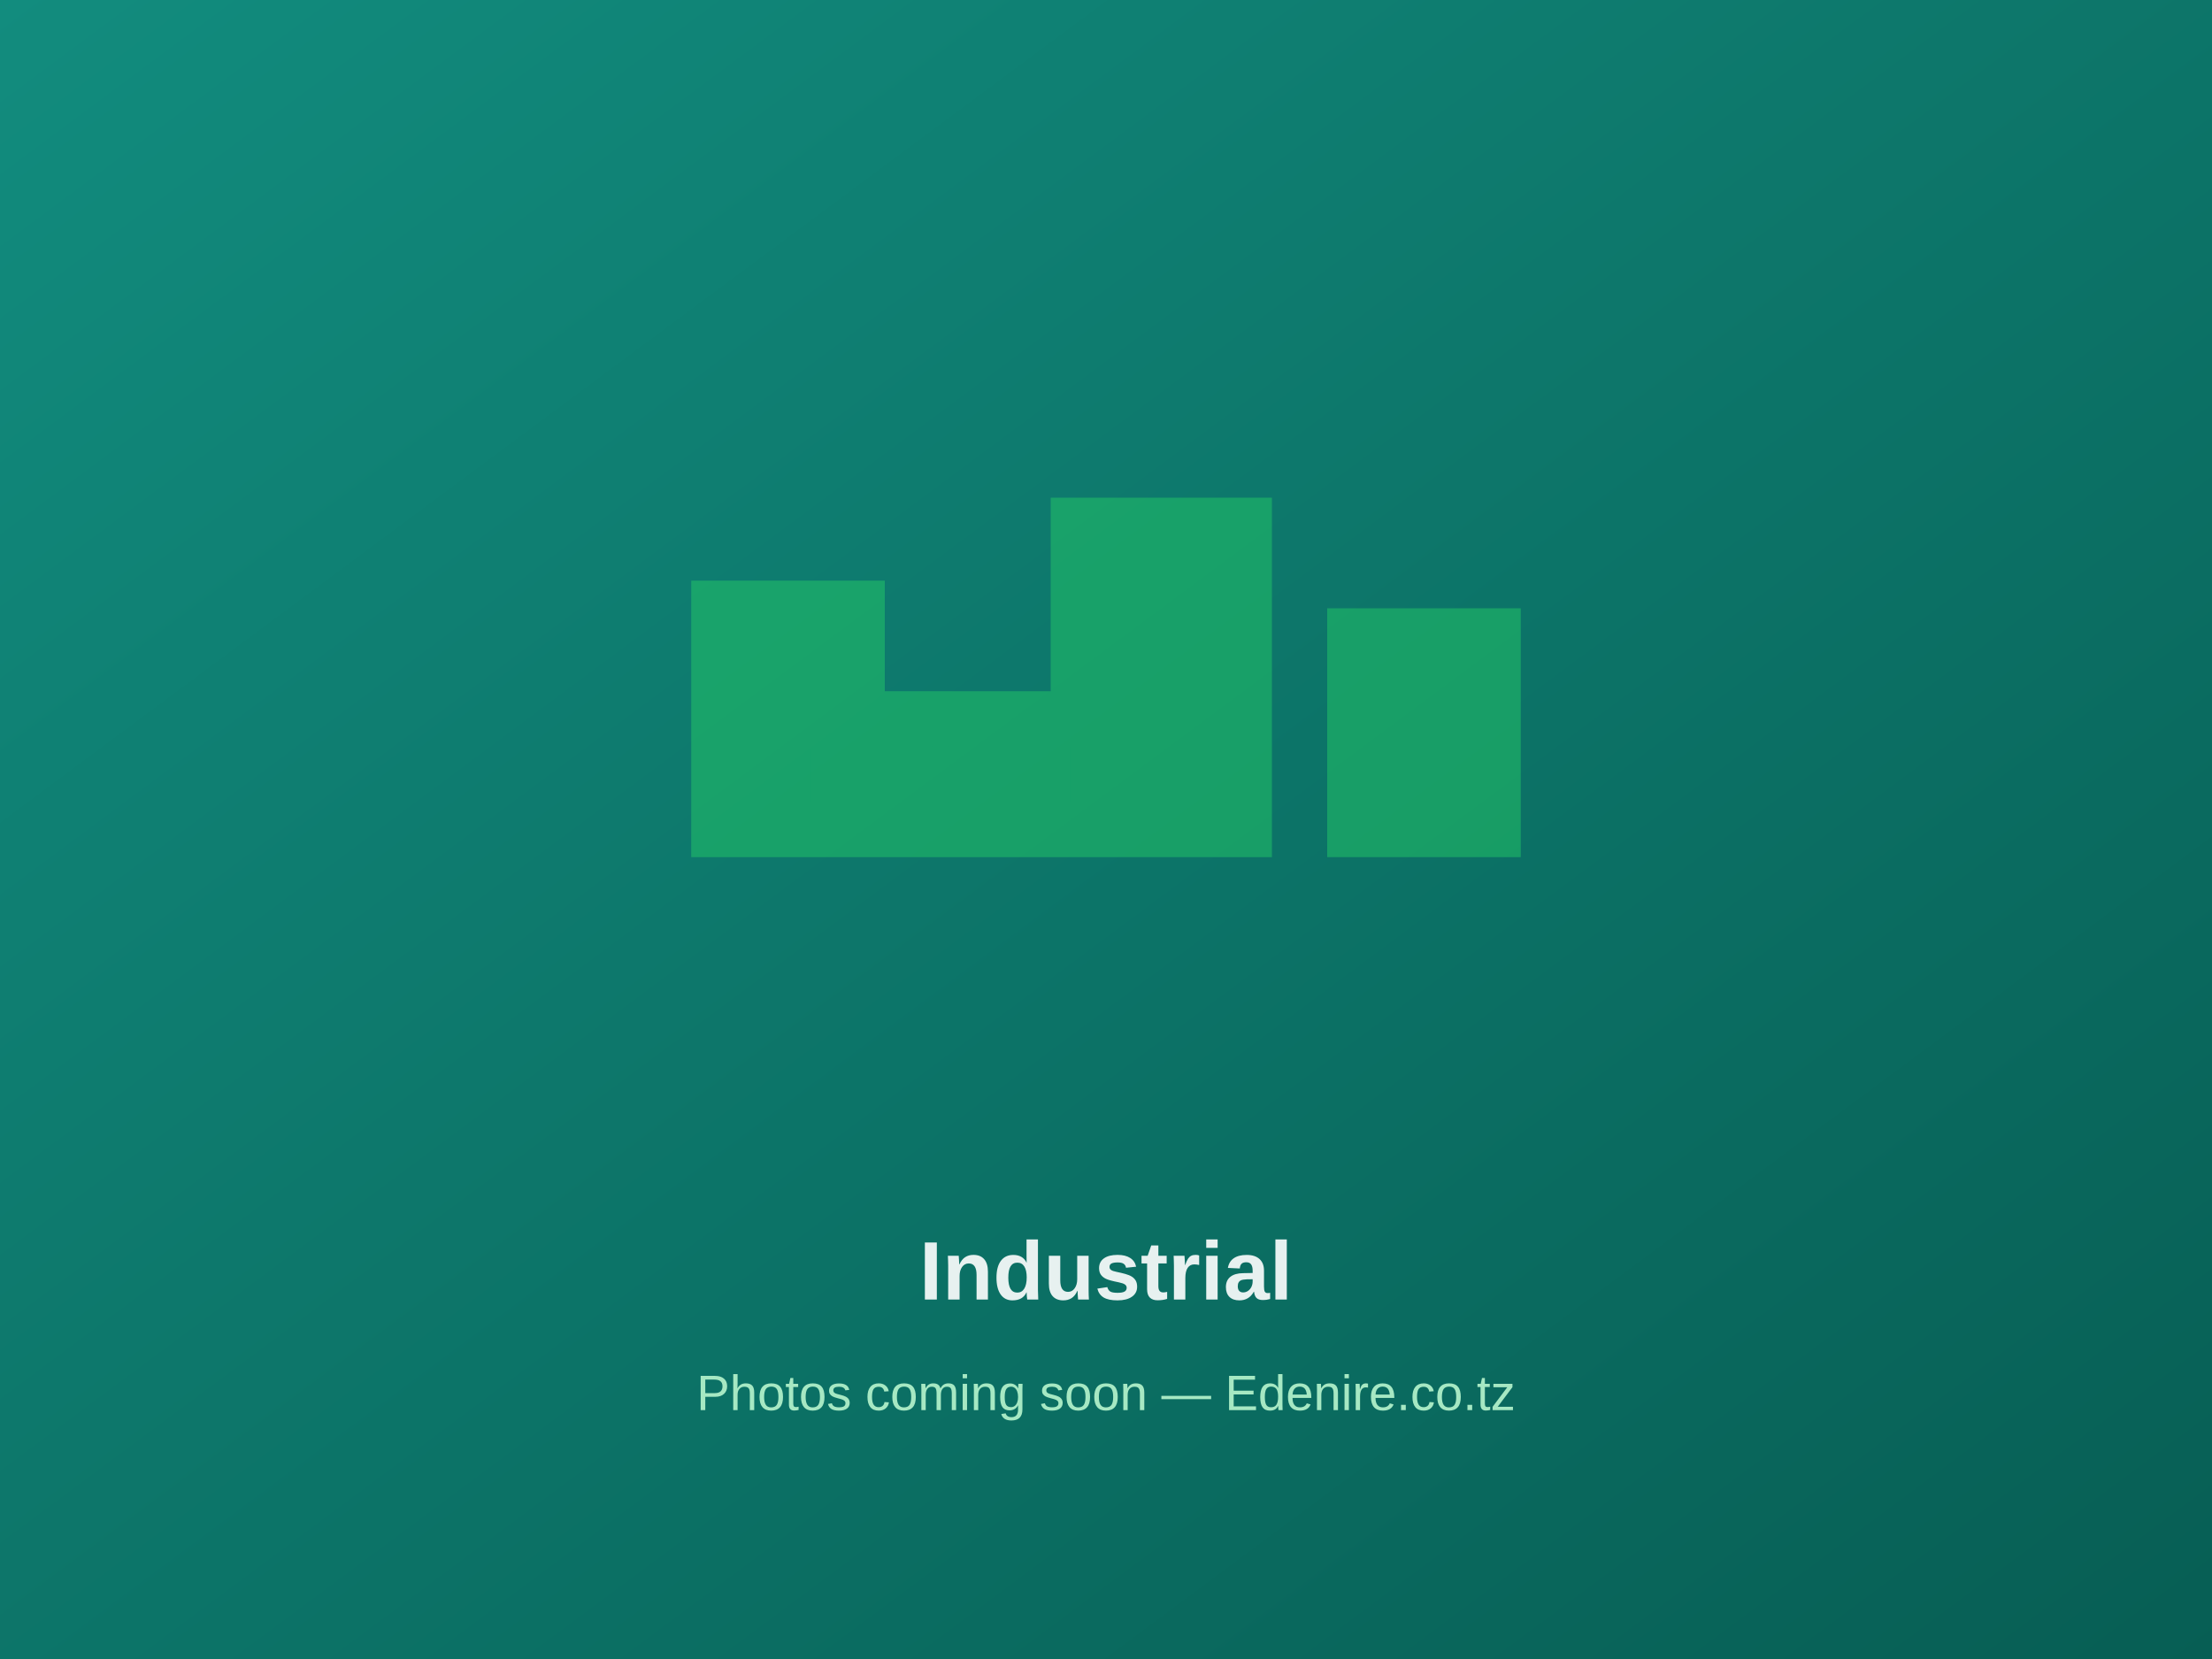
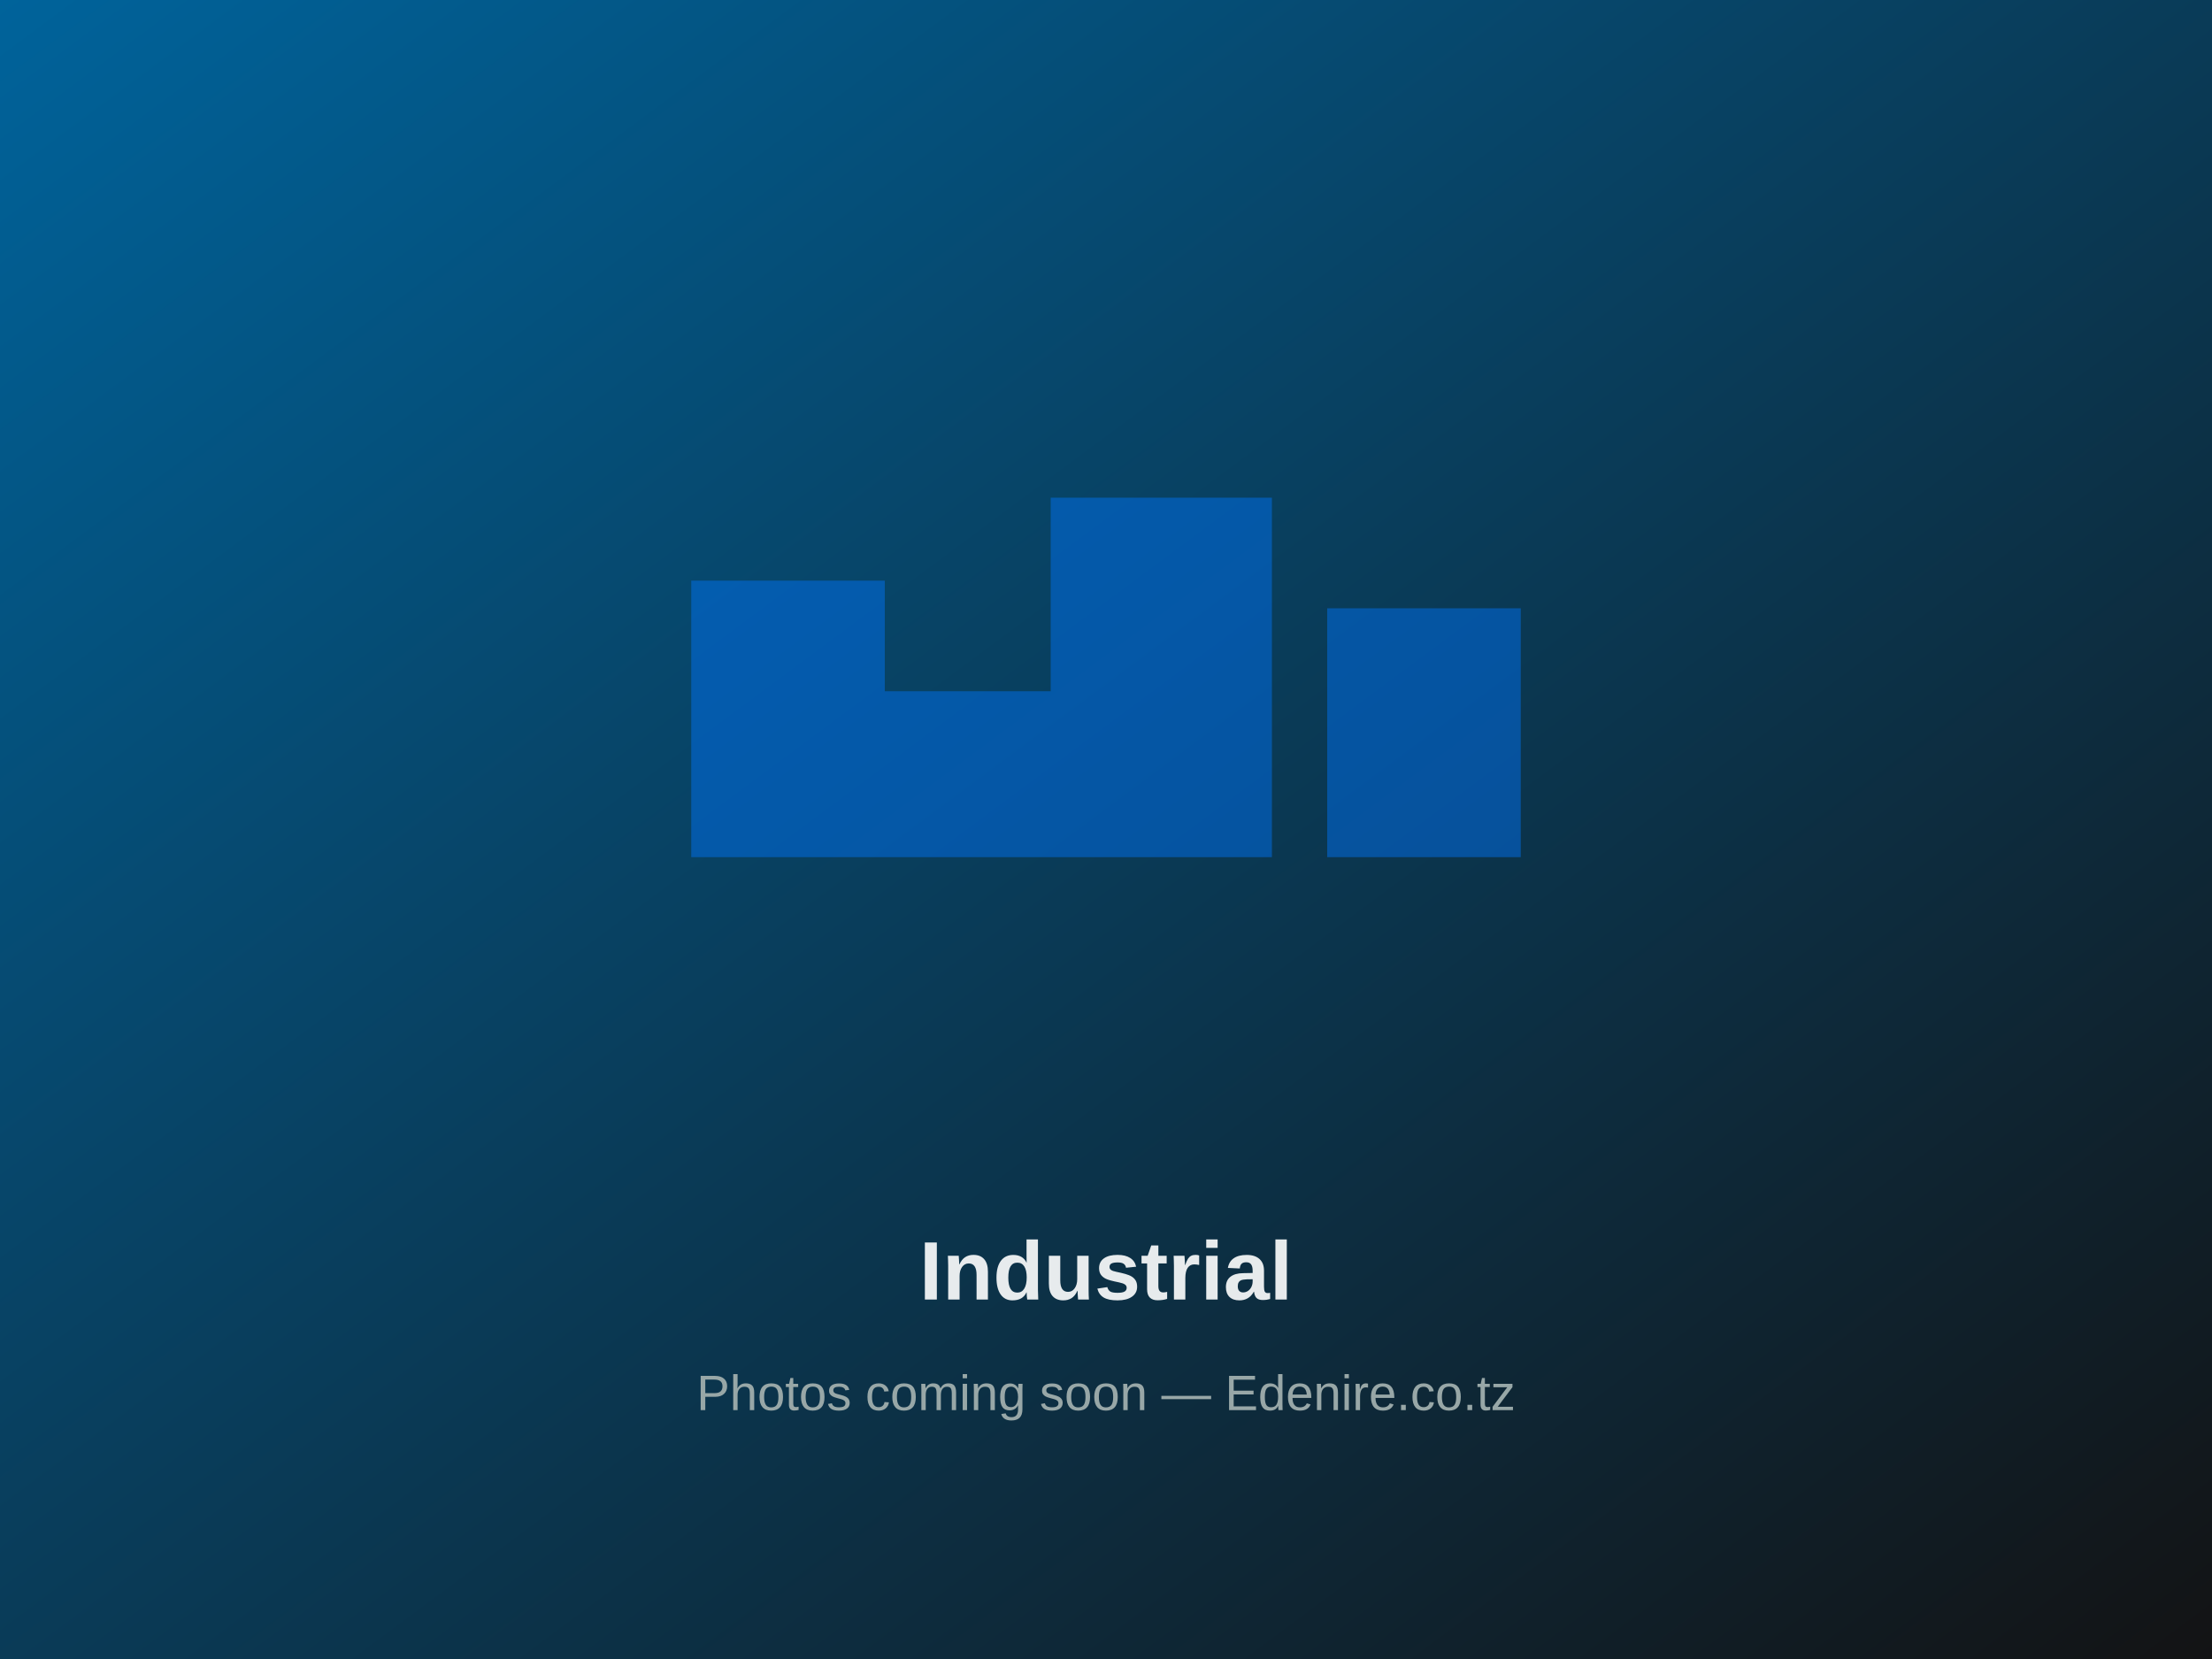
<svg xmlns="http://www.w3.org/2000/svg" width="800" height="600" viewBox="0 0 800 600">
  <defs>
    <linearGradient id="bg" x1="0" y1="0" x2="1" y2="1">
-       <stop offset="0%" stop-color="#128C7E" />
-       <stop offset="100%" stop-color="#075E54" />
+       <stop offset="0%" stop-color="#00639B" />
+       <stop offset="100%" stop-color="#131314" />
    </linearGradient>
  </defs>
  <rect width="800" height="600" fill="url(#bg)" />
-   <g transform="translate(400,250)" fill="#25D366" opacity="0.45">
+   <g transform="translate(400,250)" fill="#0076FF" opacity="0.45">
    <path d="M-150,60 L-150,-40 L-80,-40 L-80,0 L-20,0 L-20,-70 L60,-70 L60,60 Z" />
    <rect x="80" y="-30" width="70" height="90" />
-     <path d="M-110,20 L-110,40 M-60,20 L-60,40 M-10,20 L-10,40 M40,20 L40,40" stroke="#25D366" stroke-width="6" opacity="0.8" />
+     <path d="M-110,20 L-110,40 M-60,20 L-60,40 M-10,20 L-10,40 M40,20 L40,40" stroke="#0076FF" stroke-width="6" opacity="0.8" />
  </g>
  <text x="400" y="470" text-anchor="middle" font-family="Arial, sans-serif" font-size="30" font-weight="bold" fill="#ffffff" opacity="0.9">Industrial</text>
-   <text x="400" y="510" text-anchor="middle" font-family="Arial, sans-serif" font-size="18" fill="#A6E8C3">Photos coming soon — Edenire.co.tz</text>
+   <text x="400" y="510" text-anchor="middle" font-family="Arial, sans-serif" font-size="18" fill="#98A7A7">Photos coming soon — Edenire.co.tz</text>
</svg>
